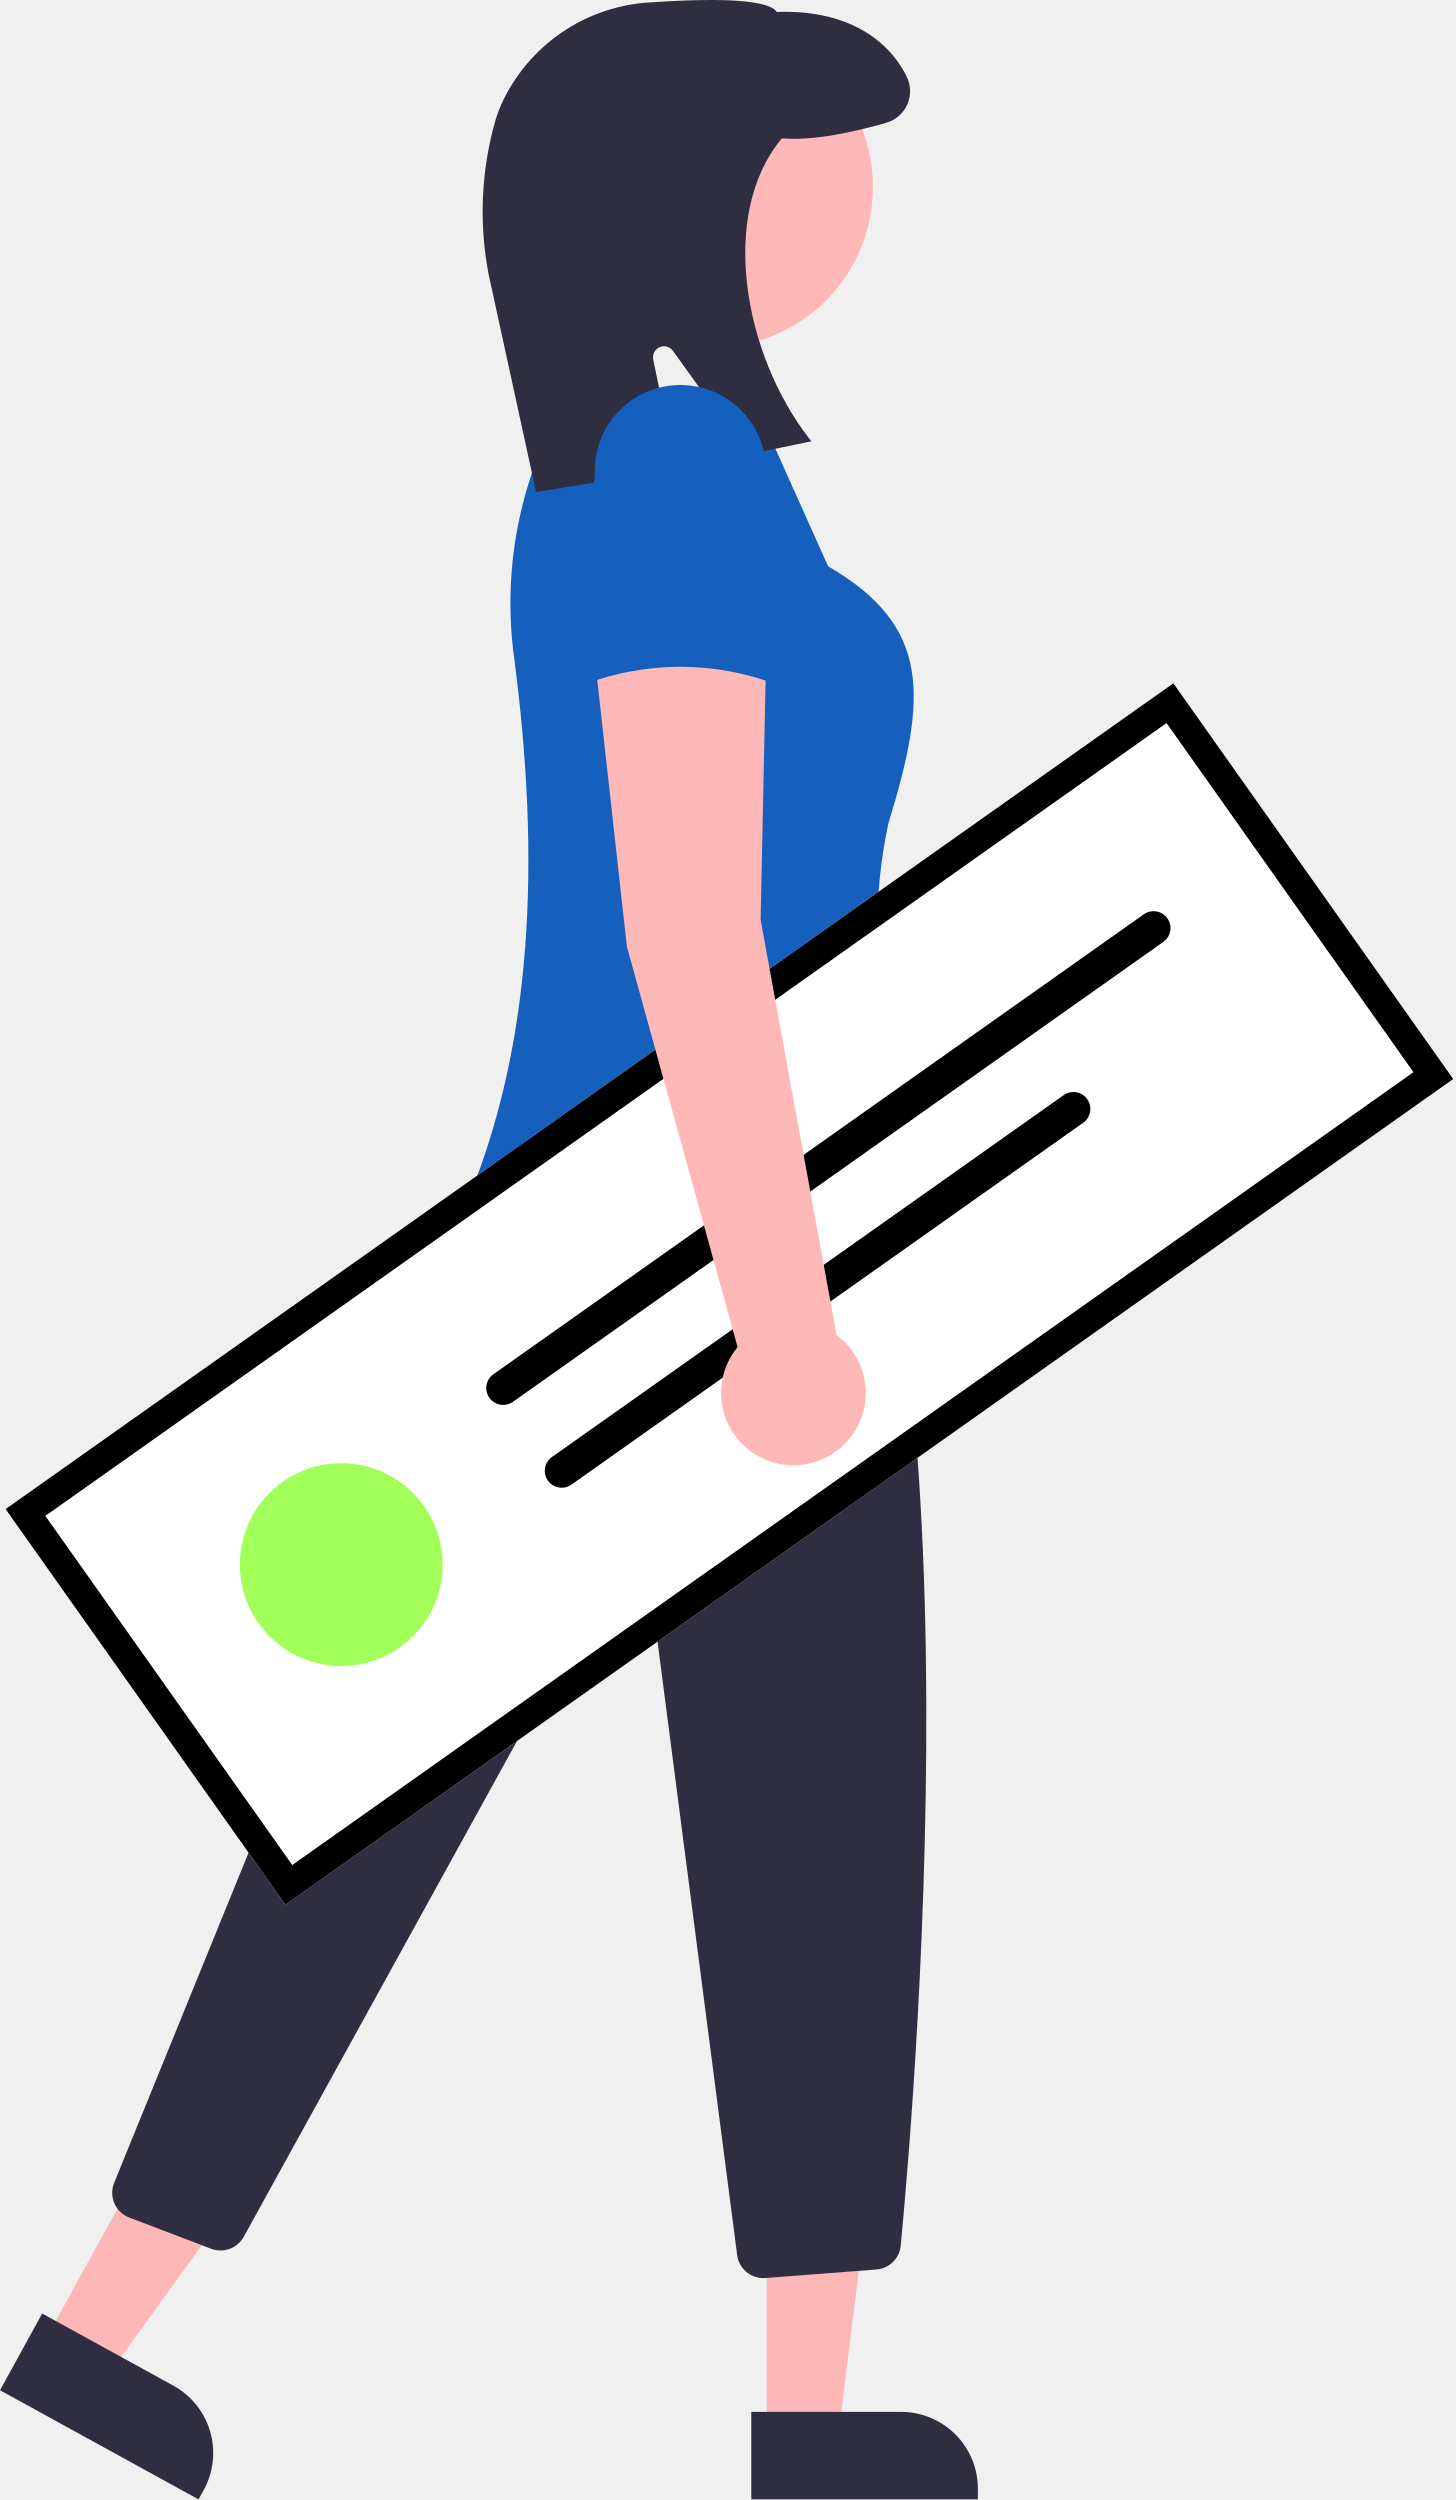
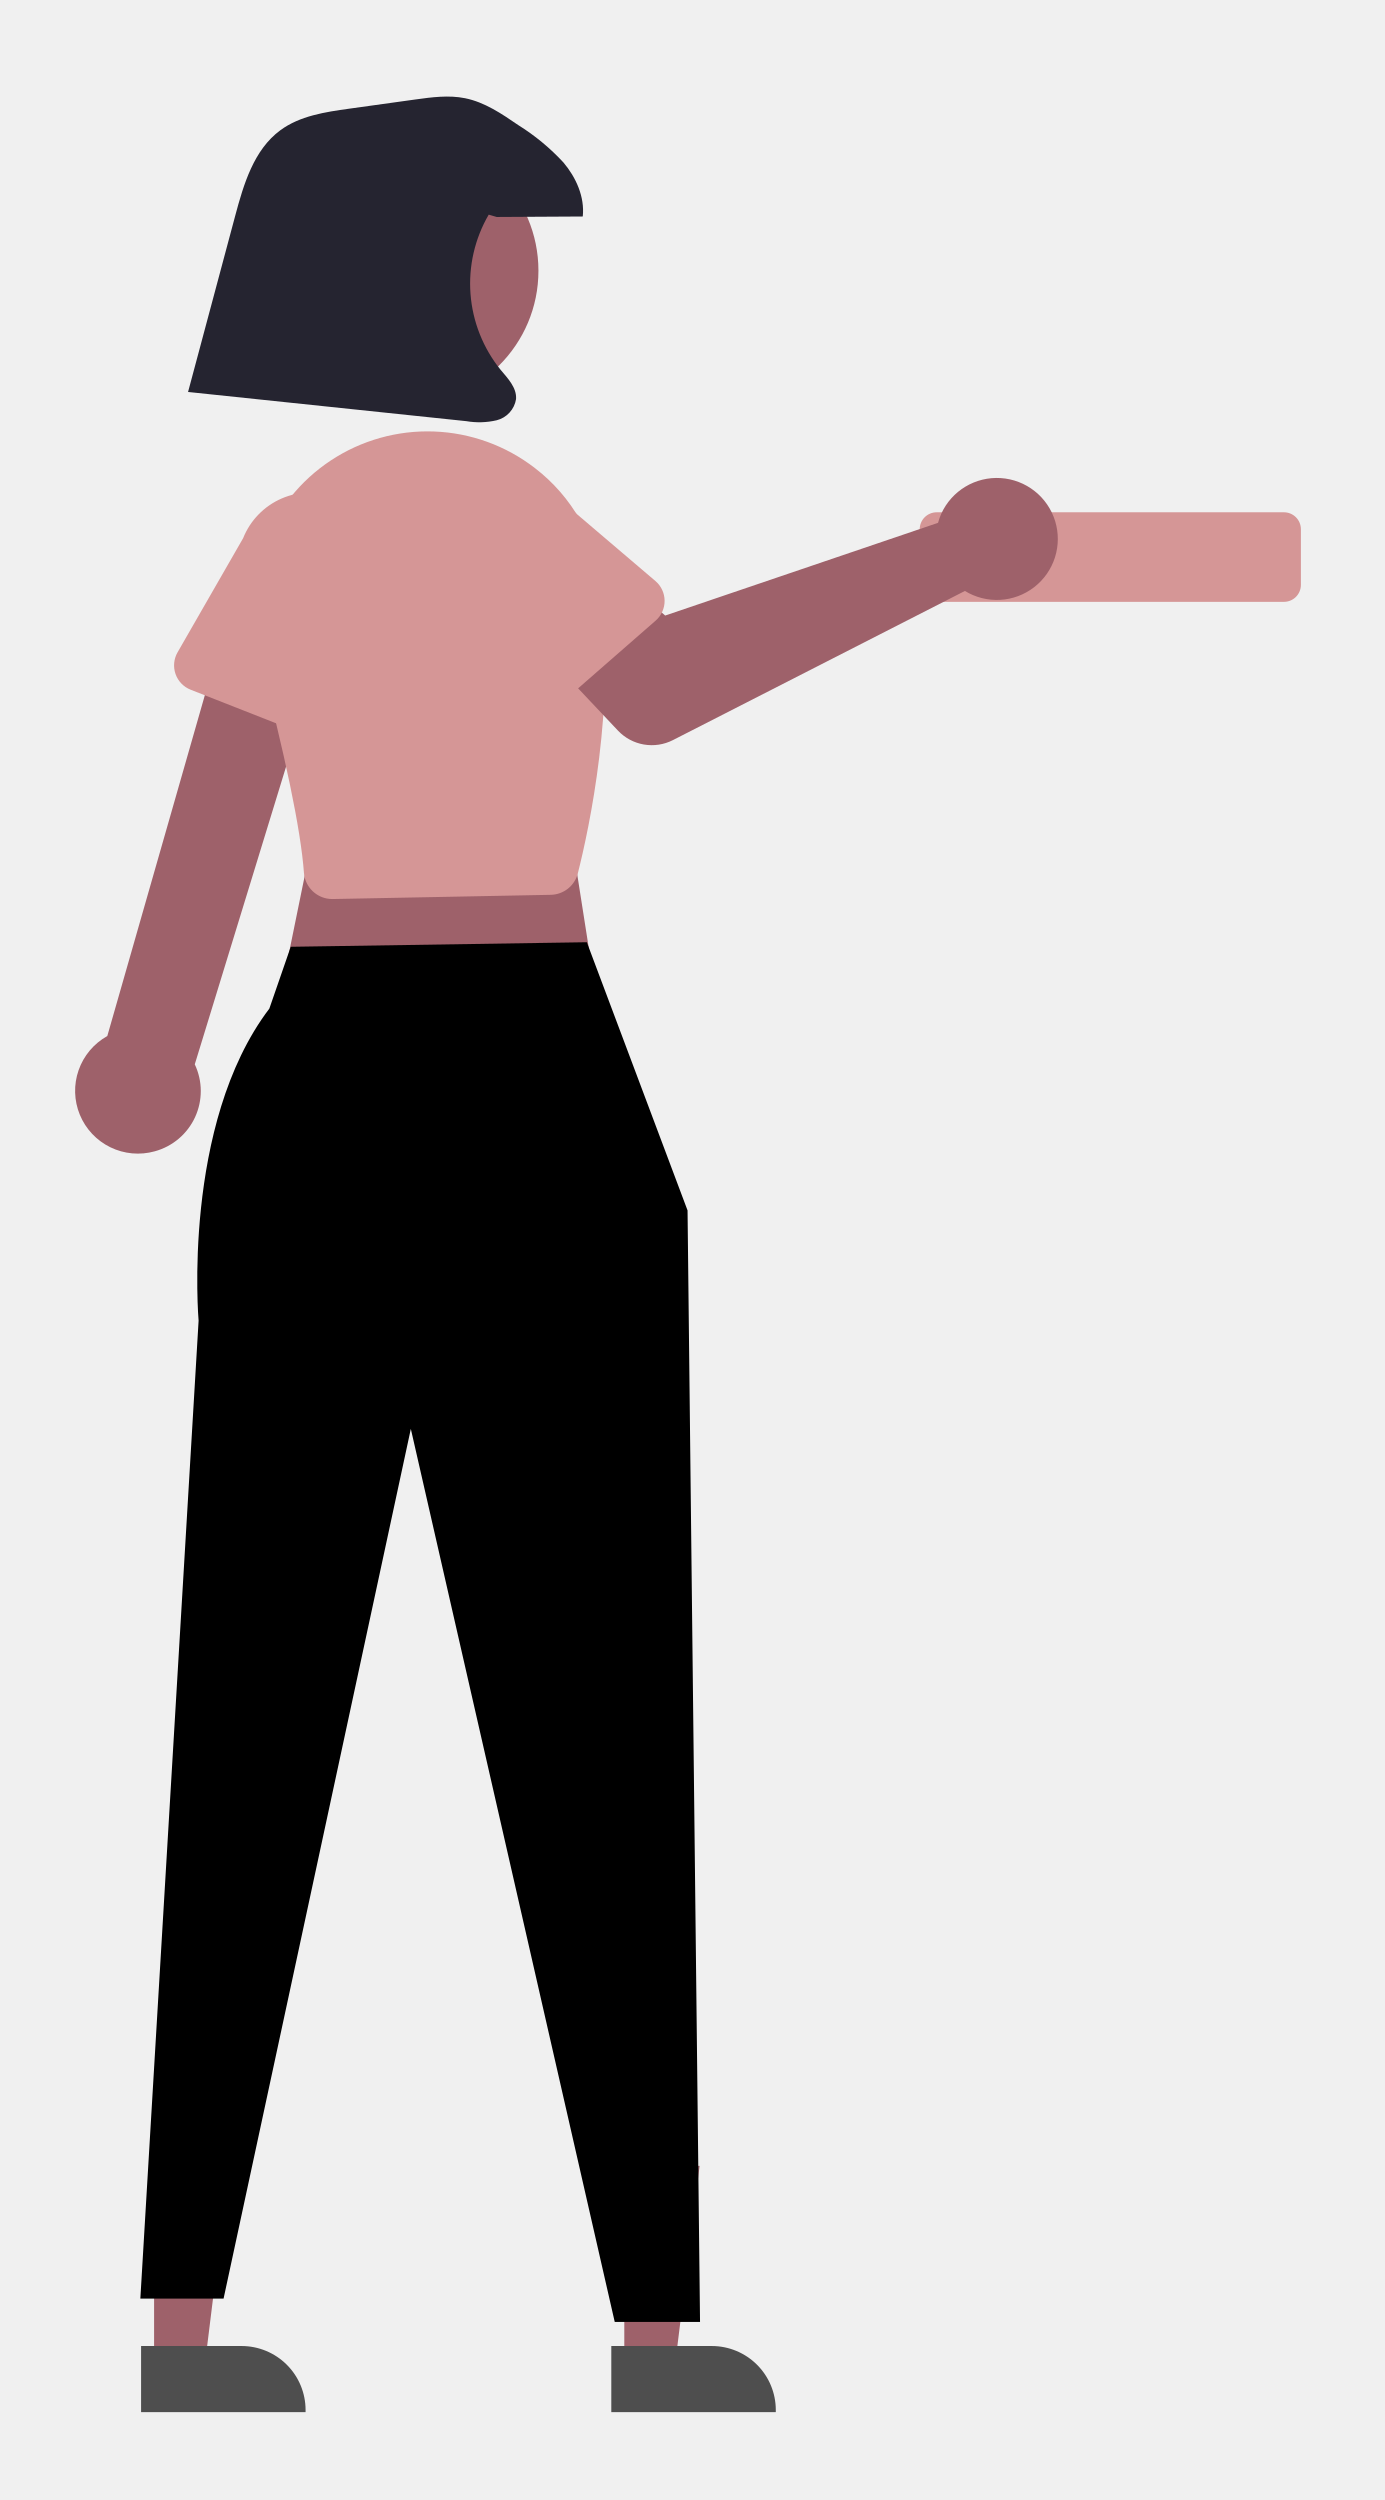
- <svg xmlns="http://www.w3.org/2000/svg" width="117" height="201" viewBox="0 0 117 201" fill="none">
-   <path d="M61.645 195.57H67.442L70.2 173.212L61.644 173.213L61.645 195.57Z" fill="#FFB6B6" />
-   <path d="M78.622 200.952L60.404 200.953L60.403 193.914L72.441 193.914C74.08 193.914 75.652 194.565 76.811 195.723C77.97 196.882 78.622 198.454 78.622 200.093L78.622 200.952V200.952Z" fill="#2F2E41" />
-   <path d="M3.682 188.058L8.761 190.851L21.95 172.587L14.453 168.466L3.682 188.058Z" fill="#FFB6B6" />
-   <path d="M15.964 200.953L-1.08705e-05 192.176L3.391 186.008L13.94 191.808C15.376 192.597 16.44 193.925 16.897 195.499C17.355 197.073 17.168 198.764 16.378 200.2L15.964 200.953V200.953Z" fill="#2F2E41" />
-   <path d="M61.375 183.161C60.858 183.16 60.359 182.972 59.971 182.631C59.584 182.29 59.333 181.819 59.267 181.307L52.017 125.446C51.985 125.199 51.876 124.968 51.705 124.787C51.534 124.606 51.31 124.483 51.065 124.437C50.821 124.39 50.567 124.422 50.342 124.528C50.116 124.635 49.93 124.809 49.81 125.027L19.597 179.839C19.348 180.287 18.946 180.63 18.465 180.807C17.984 180.983 17.456 180.981 16.977 180.801L10.391 178.292C10.126 178.191 9.884 178.038 9.679 177.843C9.474 177.647 9.31 177.412 9.197 177.152C9.084 176.892 9.024 176.613 9.021 176.329C9.018 176.046 9.071 175.764 9.178 175.502L30.107 124.091C30.16 123.96 30.196 123.823 30.214 123.684C33.048 101.744 40.261 90.587 42.404 87.69C42.56 87.477 42.663 87.23 42.704 86.969C42.745 86.708 42.722 86.441 42.638 86.19L42.344 85.306C42.226 84.956 42.202 84.58 42.274 84.217C42.346 83.854 42.511 83.516 42.753 83.237C50.475 74.442 63.934 79.241 64.069 79.291L64.136 79.316L64.179 79.373C79.27 100.069 73.69 167.288 72.418 180.553C72.371 181.051 72.149 181.517 71.791 181.867C71.433 182.218 70.963 182.43 70.464 182.467L61.54 183.154C61.484 183.159 61.429 183.161 61.375 183.161Z" fill="#2F2E41" />
-   <path d="M57.283 27.944C64.408 27.944 70.183 22.169 70.183 15.044C70.183 7.92 64.408 2.144 57.283 2.144C50.158 2.144 44.383 7.92 44.383 15.044C44.383 22.169 50.158 27.944 57.283 27.944Z" fill="#FFB8B8" />
-   <path d="M37.339 97.129L75.299 100.584C71.989 89.076 68.957 77.609 71.429 66.184C74.567 55.984 74.859 50.333 66.58 45.529L60.989 33.059L50.872 32.691L45.939 31.339C41.953 37.747 40.323 45.343 41.328 52.822C43.472 69.086 42.893 84.178 37.339 97.129Z" fill="#1560BD" />
-   <path d="M43.101 39.565L39.282 22.041C38.486 17.892 38.686 13.614 39.866 9.558C39.994 9.143 40.149 8.736 40.329 8.34C41.386 6.036 43.048 4.063 45.138 2.629C47.227 1.195 49.667 0.355 52.196 0.197C60.874 -0.402 62.148 0.513 62.462 0.964C67.365 0.766 71.168 2.66 72.902 6.166C73.072 6.514 73.164 6.895 73.171 7.282C73.177 7.669 73.099 8.053 72.941 8.407C72.784 8.761 72.55 9.075 72.258 9.329C71.965 9.583 71.621 9.769 71.248 9.875C68.825 10.574 65.418 11.35 62.864 11.122C57.743 17.264 59.837 28.516 65.032 35.221L65.236 35.484L60.089 36.539L54.107 28.21C53.989 28.045 53.818 27.926 53.622 27.872C53.426 27.819 53.218 27.834 53.032 27.915C52.846 27.997 52.694 28.139 52.601 28.32C52.508 28.5 52.479 28.707 52.52 28.905L54.336 37.727L43.101 39.565Z" fill="#2F2E41" />
-   <path d="M116.837 86.752L22.949 153.143L0.45 121.329L94.338 54.938L116.837 86.752Z" fill="white" />
-   <path d="M32.143 132.45C35.819 129.851 36.691 124.764 34.092 121.088C31.492 117.412 26.405 116.54 22.729 119.139C19.053 121.739 18.18 126.826 20.78 130.501C23.379 134.177 28.467 135.05 32.143 132.45Z" fill="#A2FF59" />
-   <path d="M39.67 110.488C39.376 110.696 39.176 111.012 39.115 111.367C39.054 111.723 39.137 112.087 39.345 112.381C39.553 112.676 39.87 112.875 40.225 112.936C40.58 112.997 40.945 112.914 41.239 112.706L93.535 75.726C93.829 75.518 94.027 75.201 94.088 74.847C94.148 74.492 94.065 74.128 93.857 73.834C93.65 73.541 93.334 73.341 92.98 73.28C92.625 73.219 92.261 73.301 91.966 73.508L39.67 110.488Z" fill="black" />
-   <path d="M44.377 117.143C44.083 117.351 43.883 117.667 43.821 118.022C43.76 118.377 43.842 118.741 44.049 119.036C44.256 119.33 44.572 119.53 44.927 119.592C45.282 119.654 45.646 119.572 45.941 119.365L45.946 119.362L87.091 90.267C87.386 90.059 87.585 89.742 87.646 89.387C87.707 89.032 87.624 88.667 87.416 88.373C87.313 88.227 87.183 88.103 87.032 88.008C86.881 87.913 86.713 87.849 86.537 87.819C86.181 87.757 85.817 87.84 85.522 88.048L44.377 117.143Z" fill="black" />
-   <path d="M116.837 86.752L22.949 153.143L0.45 121.329L94.338 54.938L116.837 86.752ZM23.497 149.948L113.642 86.204L93.79 58.133L3.645 121.877L23.497 149.948Z" fill="black" />
-   <path d="M67.258 107.328L61.153 73.954L61.583 53.314L47.823 52.884L50.403 76.104L59.3 108.302C58.562 109.199 58.109 110.298 58.001 111.455C57.893 112.612 58.134 113.775 58.693 114.794C59.252 115.813 60.104 116.641 61.139 117.171C62.173 117.701 63.343 117.909 64.497 117.768C65.65 117.627 66.735 117.143 67.612 116.379C68.488 115.616 69.115 114.607 69.412 113.483C69.71 112.36 69.663 111.173 69.279 110.076C68.895 108.978 68.192 108.022 67.258 107.328H67.258Z" fill="#FFB8B8" />
-   <path d="M46.963 55.034C51.948 53.135 57.458 53.135 62.443 55.034L61.583 37.834C61.583 36.931 61.405 36.036 61.059 35.201C60.714 34.367 60.207 33.608 59.568 32.969C58.929 32.33 58.171 31.823 57.336 31.478C56.501 31.132 55.606 30.954 54.703 30.954V30.954C53.799 30.954 52.905 31.132 52.07 31.478C51.235 31.823 50.477 32.33 49.838 32.969C49.199 33.608 48.692 34.367 48.346 35.201C48.001 36.036 47.823 36.931 47.823 37.834L46.963 55.034Z" fill="#1560BD" />
+ <svg xmlns="http://www.w3.org/2000/svg" width="258" height="466" viewBox="0 0 258 466" fill="none">
+   <path d="M239.326 112.186H174.594C173.756 112.185 172.952 111.852 172.359 111.259C171.767 110.666 171.433 109.862 171.432 109.024V98.652C171.433 97.814 171.767 97.01 172.359 96.417C172.952 95.825 173.756 95.491 174.594 95.49H239.326C240.164 95.491 240.968 95.825 241.561 96.417C242.154 97.01 242.487 97.814 242.488 98.652V109.024C242.487 109.862 242.154 110.666 241.561 111.259C240.968 111.852 240.164 112.185 239.326 112.186Z" fill="#D59696" />
+   <path d="M28.722 440.402H38.231L42.755 403.723H28.72L28.722 440.402Z" fill="#9E616A" />
+   <path d="M26.297 437.297L45.024 437.297C48.189 437.297 51.225 438.554 53.464 440.792C55.702 443.03 56.959 446.066 56.959 449.231V449.619L26.297 449.62L26.297 437.297Z" fill="#4E4E4E" />
+   <path d="M116.371 440.402H125.88L130.404 403.723H116.369L116.371 440.402Z" fill="#9E616A" />
+   <path d="M113.946 437.297L132.673 437.297C135.838 437.297 138.874 438.554 141.112 440.792C143.351 443.03 144.608 446.066 144.608 449.231V449.619L113.946 449.62L113.946 437.297Z" fill="#4E4E4E" />
+   <path d="M104.889 145.732L111.094 185.29L52.145 186.066L59.901 148.059L104.889 145.732Z" fill="#9E616A" />
+   <path d="M109.384 175.631L128.159 225.624L130.486 432.803H114.585L76.578 266.346L41.674 428.458H26.161L37.02 246.179C37.02 246.179 33.818 209.594 50.206 188.005L54.195 176.48L109.384 175.631Z" fill="black" />
+   <path d="M28.849 214.604C30.49 214.156 32.014 213.354 33.312 212.255C34.61 211.155 35.651 209.784 36.362 208.239C37.072 206.693 37.436 205.01 37.426 203.309C37.416 201.608 37.033 199.93 36.305 198.392L61.383 116.632L42.937 112.975L20.001 193.118C17.499 194.513 15.597 196.777 14.653 199.482C13.71 202.186 13.791 205.142 14.882 207.791C15.972 210.439 17.997 212.596 20.571 213.851C23.145 215.107 26.09 215.374 28.849 214.604Z" fill="#9E616A" />
+   <path d="M61.924 167.58C61.58 167.58 61.237 167.546 60.899 167.479C59.764 167.252 58.734 166.659 57.968 165.792C57.201 164.925 56.739 163.831 56.653 162.676C56.07 154.693 53.181 140.796 48.066 121.371C46.339 114.769 46.721 107.793 49.159 101.419C51.597 95.046 55.969 89.595 61.661 85.831C67.353 82.067 74.08 80.178 80.899 80.43C87.718 80.681 94.288 83.061 99.687 87.234C103.144 89.882 106.029 93.203 108.168 96.995C110.308 100.788 111.658 104.974 112.137 109.302C114.679 131.69 109.886 154.167 107.708 162.792C107.422 163.918 106.774 164.919 105.865 165.642C104.955 166.365 103.834 166.77 102.673 166.794L62.037 167.579C61.999 167.579 61.962 167.58 61.924 167.58Z" fill="#D59696" />
+   <path d="M175.452 95.761C175.208 96.309 175.008 96.875 174.852 97.454L123.988 114.738L114.16 106.151L99.263 119.291L115.185 136.182C116.472 137.546 118.166 138.457 120.014 138.776C121.861 139.096 123.763 138.808 125.433 137.955L179.861 110.153C181.829 111.361 184.118 111.94 186.424 111.815C188.73 111.689 190.942 110.865 192.768 109.451C194.594 108.037 195.946 106.101 196.644 103.9C197.343 101.7 197.355 99.338 196.678 97.13C196.002 94.923 194.67 92.973 192.858 91.541C191.047 90.109 188.842 89.262 186.538 89.114C184.234 88.965 181.939 89.522 179.959 90.709C177.978 91.896 176.407 93.659 175.452 95.761V95.761Z" fill="#9E616A" />
+   <path d="M122.215 115.682L103.673 131.877C103.145 132.338 102.525 132.68 101.853 132.879C101.182 133.079 100.475 133.131 99.781 133.032C99.088 132.934 98.424 132.687 97.834 132.309C97.245 131.931 96.743 131.43 96.365 130.84L83.102 110.188C80.757 107.476 79.584 103.944 79.84 100.368C80.096 96.791 81.76 93.463 84.468 91.112C87.175 88.761 90.704 87.581 94.281 87.829C97.858 88.078 101.19 89.735 103.546 92.437L122.17 108.301C122.704 108.756 123.133 109.32 123.428 109.955C123.724 110.59 123.879 111.281 123.883 111.982C123.887 112.682 123.74 113.375 123.453 114.014C123.165 114.652 122.743 115.222 122.215 115.682Z" fill="#D59696" />
+   <path d="M58.453 137.566L35.539 128.564C34.887 128.308 34.298 127.914 33.812 127.41C33.326 126.905 32.954 126.302 32.722 125.641C32.49 124.98 32.403 124.277 32.468 123.58C32.532 122.882 32.746 122.207 33.095 121.599L45.32 100.316C46.649 96.988 49.244 94.322 52.536 92.904C55.828 91.486 59.547 91.43 62.88 92.751C66.212 94.071 68.884 96.659 70.311 99.947C71.738 103.235 71.803 106.954 70.491 110.29L64.985 134.127C64.827 134.81 64.524 135.45 64.096 136.005C63.668 136.56 63.126 137.016 62.506 137.342C61.886 137.668 61.204 137.857 60.504 137.896C59.805 137.935 59.105 137.822 58.453 137.566Z" fill="#D59696" />
+   <path d="M75.439 75.39C89.205 75.39 100.364 64.231 100.364 50.465C100.364 36.7 89.205 25.54 75.439 25.54C61.673 25.54 50.514 36.7 50.514 50.465C50.514 64.231 61.673 75.39 75.439 75.39Z" fill="#9E616A" />
+   <path d="M92.585 40.446C97.933 40.416 103.281 40.385 108.628 40.355C109.009 36.711 107.387 33.085 105.023 30.284C102.533 27.59 99.692 25.242 96.578 23.302C93.51 21.197 90.332 19.044 86.686 18.308C83.629 17.692 80.47 18.12 77.382 18.549C73.287 19.119 69.192 19.688 65.097 20.258C60.602 20.883 55.899 21.59 52.248 24.285C47.31 27.931 45.422 34.319 43.835 40.248L35.054 73.063L86.924 78.504C88.8 78.827 90.723 78.772 92.577 78.34C93.501 78.108 94.335 77.61 94.978 76.907C95.621 76.204 96.043 75.328 96.192 74.388C96.341 72.272 94.663 70.541 93.3 68.916C90.049 64.888 88.098 59.967 87.704 54.806C87.31 49.644 88.493 44.485 91.096 40.01L92.585 40.446Z" fill="#252430" />
</svg>
